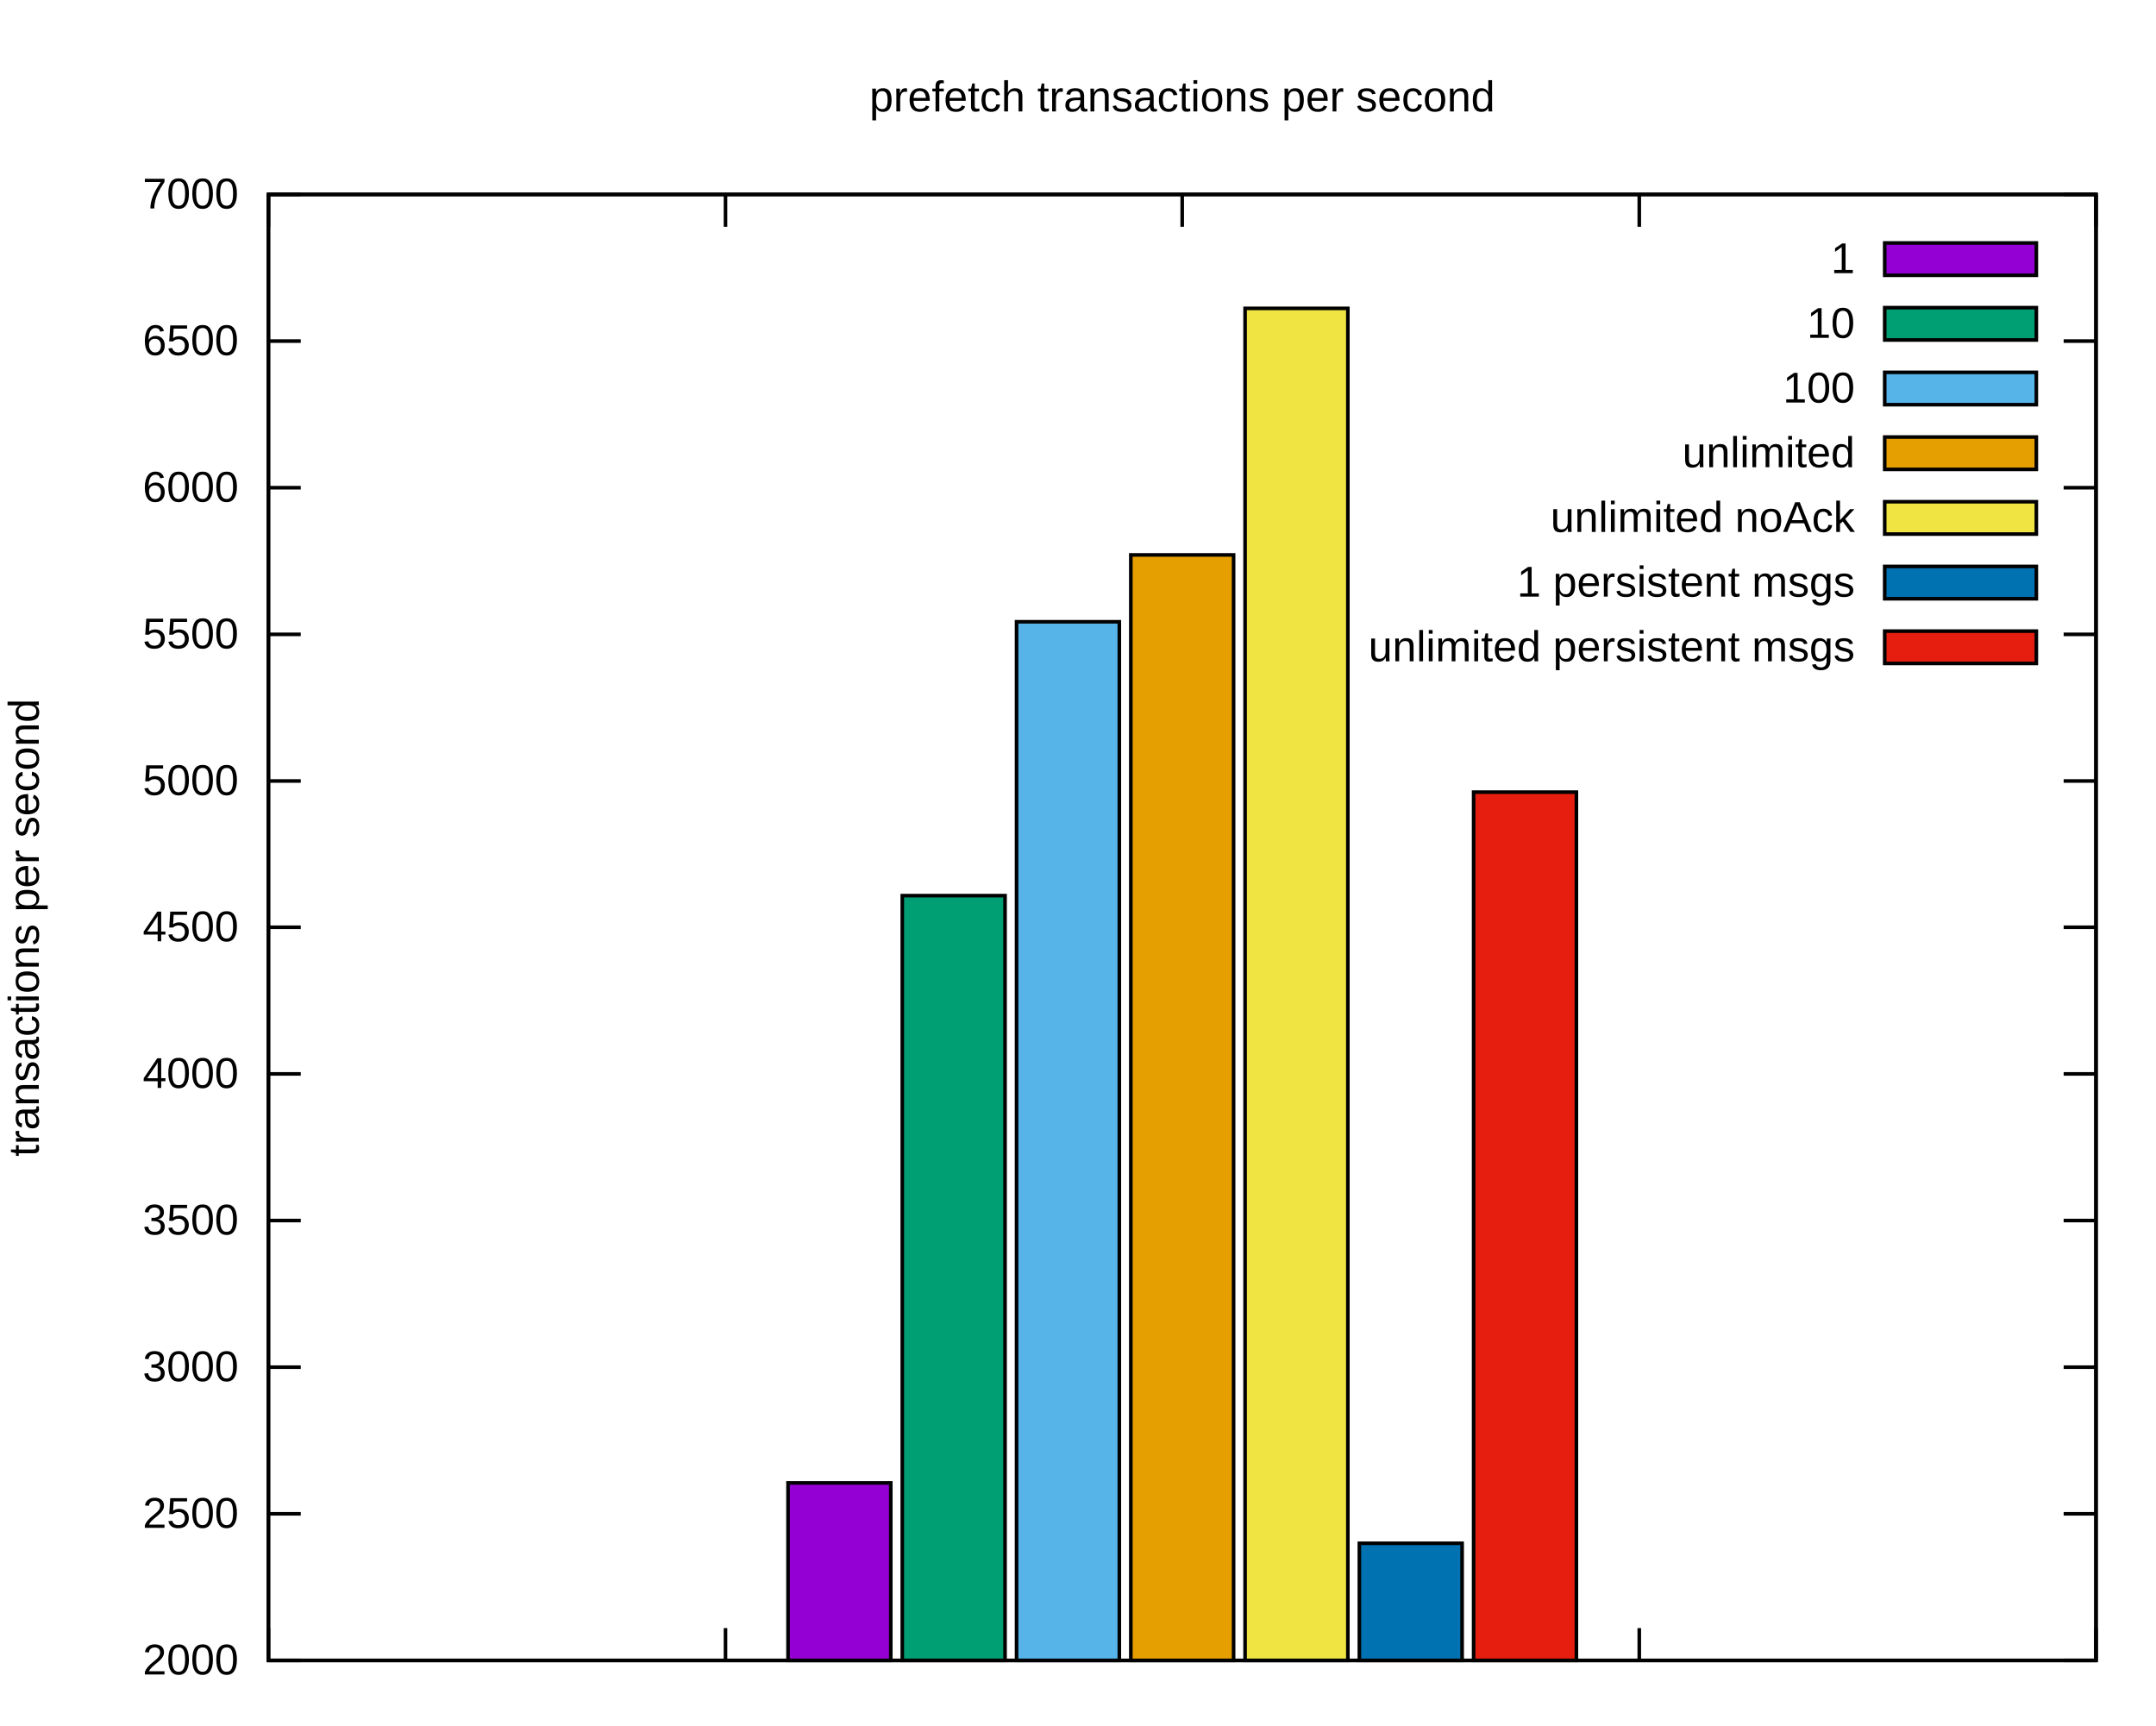
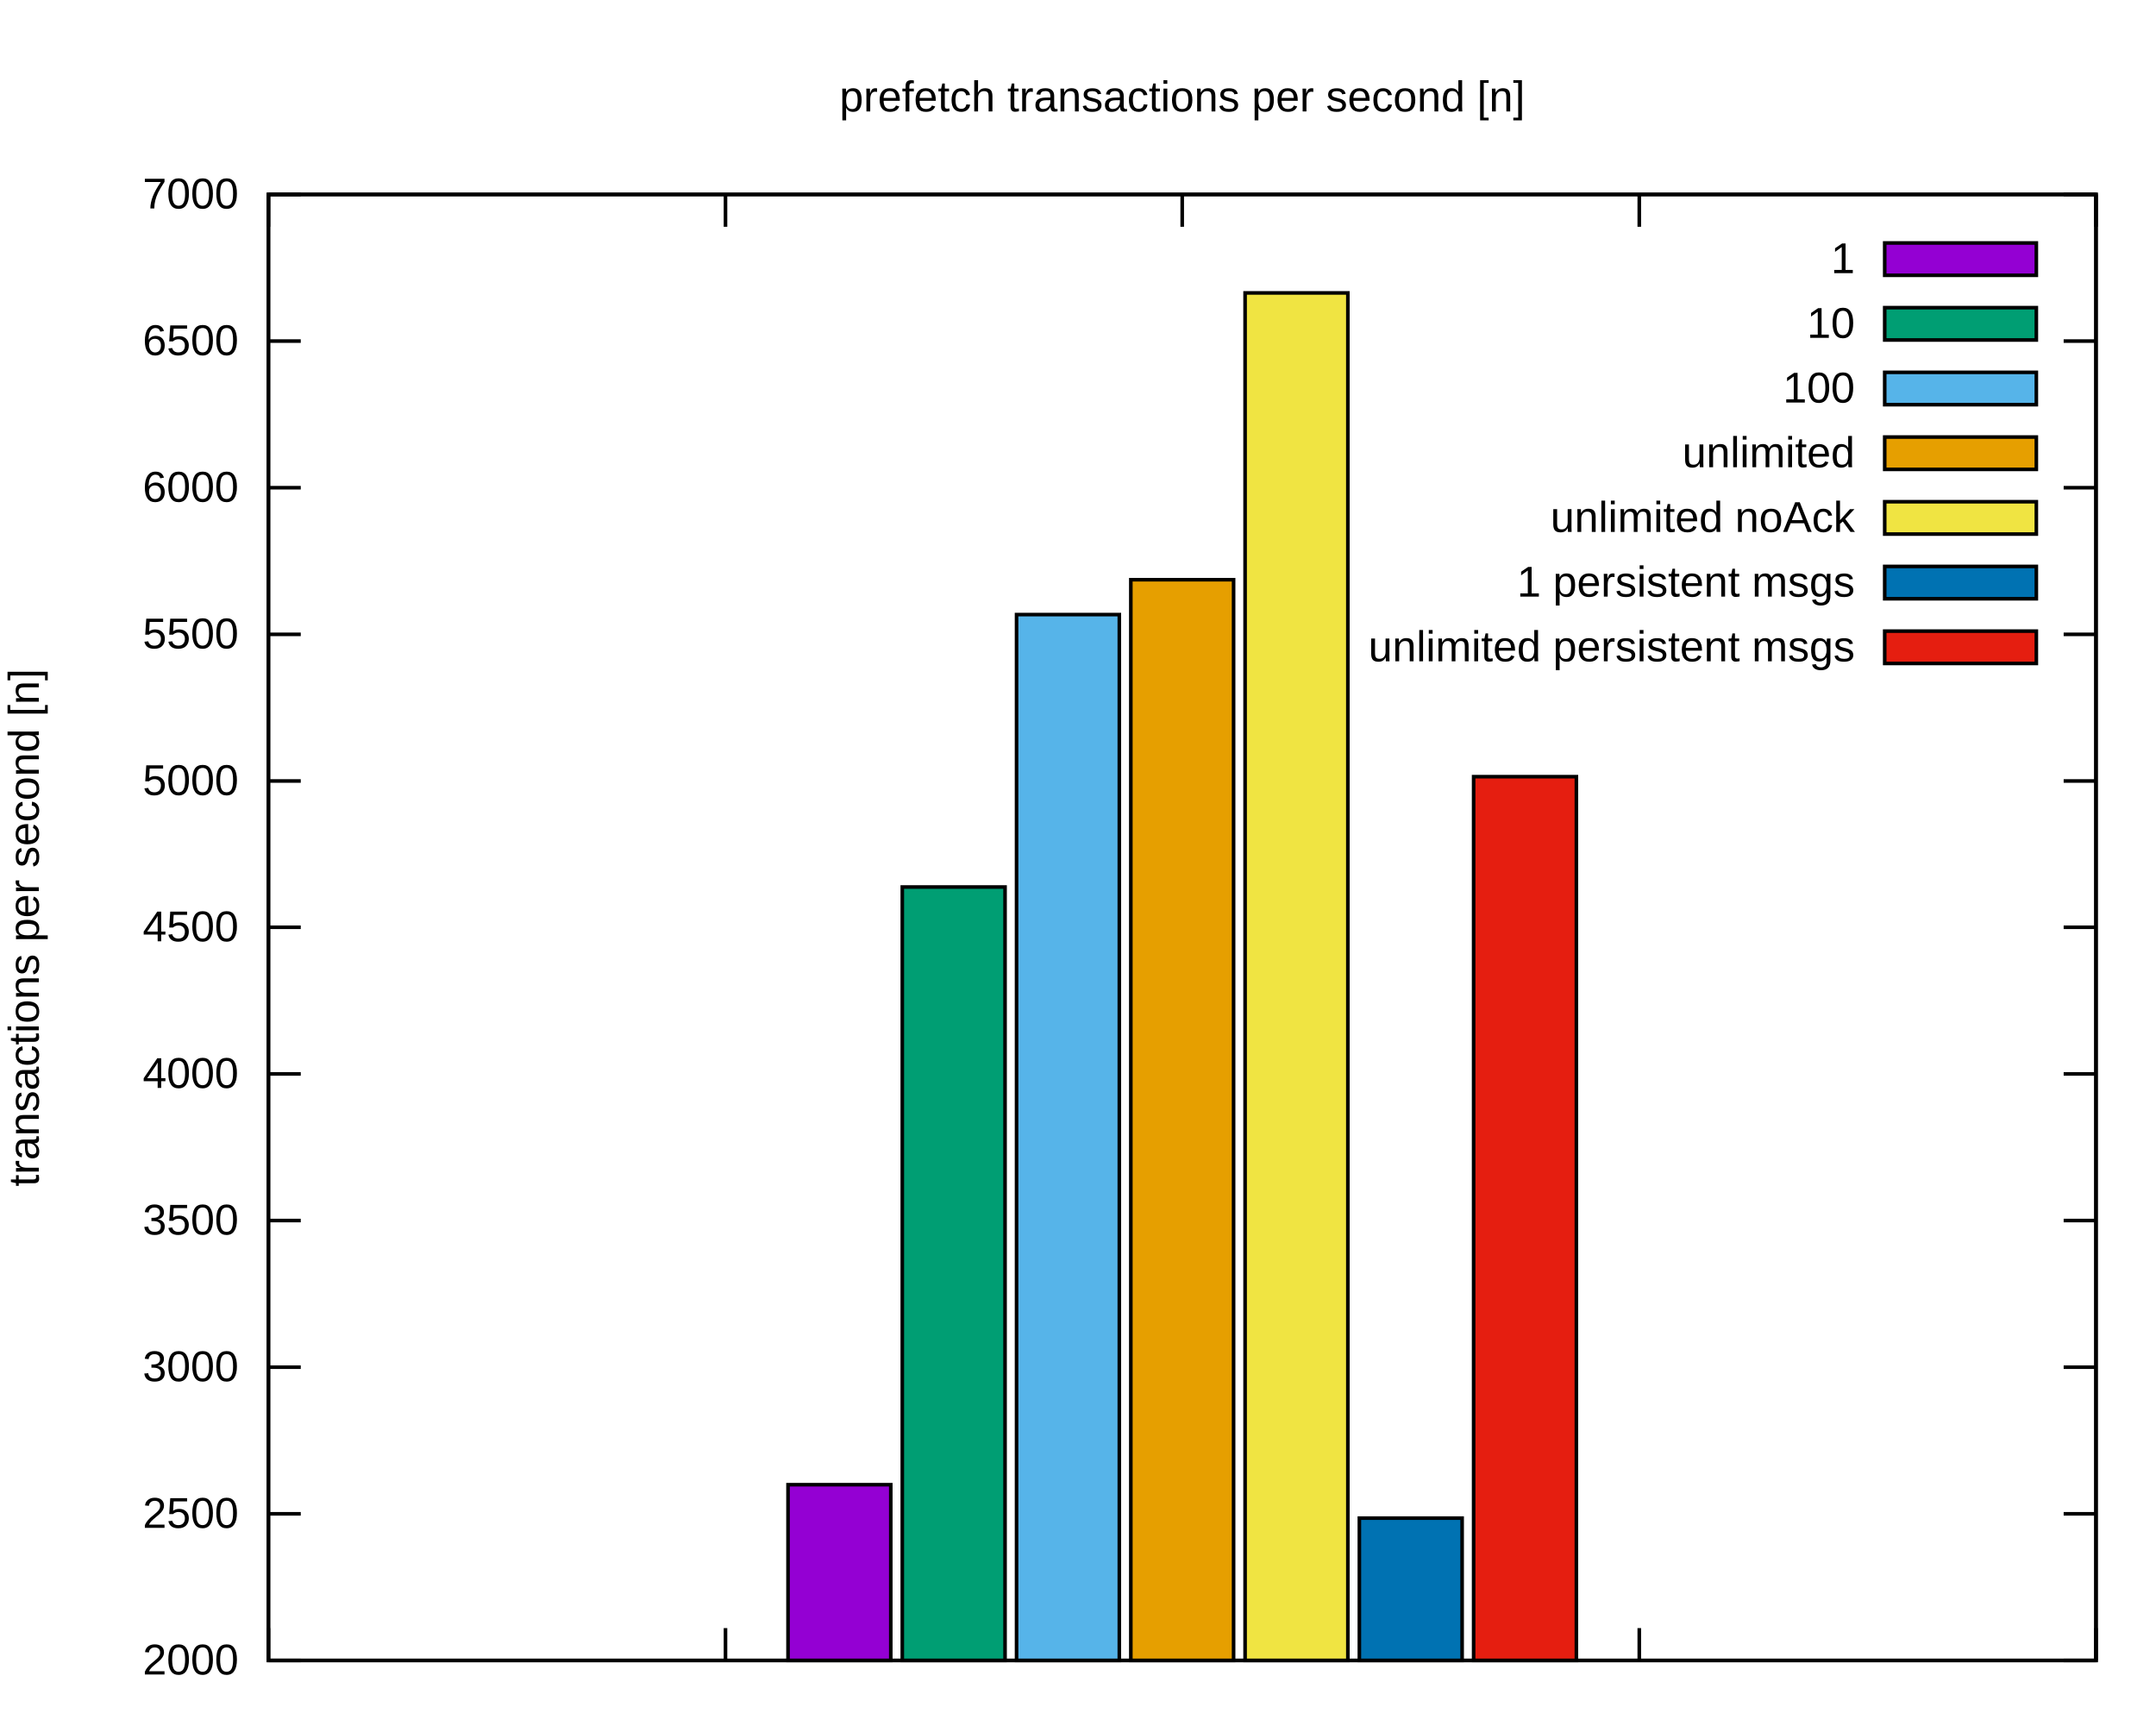
<svg xmlns="http://www.w3.org/2000/svg" xmlns:xlink="http://www.w3.org/1999/xlink" width="600" height="480" viewBox="0 0 600 480">
  <g id="gnuplot_canvas">
    <rect x="0" y="0" width="600" height="480" fill="none" />
    <defs>
      <circle id="gpDot" r="0.5" stroke-width="0.5" />
      <path id="gpPt0" stroke-width="0.222" stroke="currentColor" d="M-1,0 h2 M0,-1 v2" />
      <path id="gpPt1" stroke-width="0.222" stroke="currentColor" d="M-1,-1 L1,1 M1,-1 L-1,1" />
      <path id="gpPt2" stroke-width="0.222" stroke="currentColor" d="M-1,0 L1,0 M0,-1 L0,1 M-1,-1 L1,1 M-1,1 L1,-1" />
      <rect id="gpPt3" stroke-width="0.222" stroke="currentColor" x="-1" y="-1" width="2" height="2" />
      <rect id="gpPt4" stroke-width="0.222" stroke="currentColor" fill="currentColor" x="-1" y="-1" width="2" height="2" />
      <circle id="gpPt5" stroke-width="0.222" stroke="currentColor" cx="0" cy="0" r="1" />
      <use xlink:href="#gpPt5" id="gpPt6" fill="currentColor" stroke="none" />
      <path id="gpPt7" stroke-width="0.222" stroke="currentColor" d="M0,-1.33 L-1.33,0.67 L1.33,0.67 z" />
      <use xlink:href="#gpPt7" id="gpPt8" fill="currentColor" stroke="none" />
      <use xlink:href="#gpPt7" id="gpPt9" stroke="currentColor" transform="rotate(180)" />
      <use xlink:href="#gpPt9" id="gpPt10" fill="currentColor" stroke="none" />
      <use xlink:href="#gpPt3" id="gpPt11" stroke="currentColor" transform="rotate(45)" />
      <use xlink:href="#gpPt11" id="gpPt12" fill="currentColor" stroke="none" />
      <path id="gpPt13" stroke-width="0.222" stroke="currentColor" d="M0,1.330 L1.265,0.411 L0.782,-1.067 L-0.782,-1.076 L-1.265,0.411 z" />
      <use xlink:href="#gpPt13" id="gpPt14" fill="currentColor" stroke="none" />
      <filter id="textbox" filterUnits="objectBoundingBox" x="0" y="0" height="1" width="1">
        <feFlood flood-color="white" flood-opacity="1" result="bgnd" />
        <feComposite in="SourceGraphic" in2="bgnd" operator="atop" />
      </filter>
      <filter id="greybox" filterUnits="objectBoundingBox" x="0" y="0" height="1" width="1">
        <feFlood flood-color="lightgrey" flood-opacity="1" result="grey" />
        <feComposite in="SourceGraphic" in2="grey" operator="atop" />
      </filter>
    </defs>
    <g fill="none" color="white" stroke="currentColor" stroke-width="1.00" stroke-linecap="butt" stroke-linejoin="miter">
</g>
    <g fill="none" color="black" stroke="currentColor" stroke-width="1.00" stroke-linecap="butt" stroke-linejoin="miter">
      <path stroke="black" d="M74.7,462.0 L83.7,462.0 M583.3,462.0 L574.3,462.0  " />
      <g transform="translate(66.4,465.9)" stroke="none" fill="black" font-family="Arial" font-size="12.00" text-anchor="end">
        <text>
          <tspan font-family="Arial"> 2000</tspan>
        </text>
      </g>
    </g>
    <g fill="none" color="black" stroke="currentColor" stroke-width="1.00" stroke-linecap="butt" stroke-linejoin="miter">
      <path stroke="black" d="M74.7,421.2 L83.7,421.2 M583.3,421.2 L574.3,421.2  " />
      <g transform="translate(66.4,425.1)" stroke="none" fill="black" font-family="Arial" font-size="12.00" text-anchor="end">
        <text>
          <tspan font-family="Arial"> 2500</tspan>
        </text>
      </g>
    </g>
    <g fill="none" color="black" stroke="currentColor" stroke-width="1.00" stroke-linecap="butt" stroke-linejoin="miter">
      <path stroke="black" d="M74.7,380.4 L83.7,380.4 M583.3,380.4 L574.3,380.4  " />
      <g transform="translate(66.4,384.3)" stroke="none" fill="black" font-family="Arial" font-size="12.00" text-anchor="end">
        <text>
          <tspan font-family="Arial"> 3000</tspan>
        </text>
      </g>
    </g>
    <g fill="none" color="black" stroke="currentColor" stroke-width="1.00" stroke-linecap="butt" stroke-linejoin="miter">
      <path stroke="black" d="M74.7,339.6 L83.7,339.6 M583.3,339.6 L574.3,339.6  " />
      <g transform="translate(66.4,343.5)" stroke="none" fill="black" font-family="Arial" font-size="12.00" text-anchor="end">
        <text>
          <tspan font-family="Arial"> 3500</tspan>
        </text>
      </g>
    </g>
    <g fill="none" color="black" stroke="currentColor" stroke-width="1.00" stroke-linecap="butt" stroke-linejoin="miter">
      <path stroke="black" d="M74.7,298.8 L83.7,298.8 M583.3,298.8 L574.3,298.8  " />
      <g transform="translate(66.4,302.7)" stroke="none" fill="black" font-family="Arial" font-size="12.00" text-anchor="end">
        <text>
          <tspan font-family="Arial"> 4000</tspan>
        </text>
      </g>
    </g>
    <g fill="none" color="black" stroke="currentColor" stroke-width="1.00" stroke-linecap="butt" stroke-linejoin="miter">
      <path stroke="black" d="M74.7,258.0 L83.7,258.0 M583.3,258.0 L574.3,258.0  " />
      <g transform="translate(66.4,261.9)" stroke="none" fill="black" font-family="Arial" font-size="12.00" text-anchor="end">
        <text>
          <tspan font-family="Arial"> 4500</tspan>
        </text>
      </g>
    </g>
    <g fill="none" color="black" stroke="currentColor" stroke-width="1.00" stroke-linecap="butt" stroke-linejoin="miter">
      <path stroke="black" d="M74.7,217.3 L83.7,217.3 M583.3,217.3 L574.3,217.3  " />
      <g transform="translate(66.4,221.2)" stroke="none" fill="black" font-family="Arial" font-size="12.00" text-anchor="end">
        <text>
          <tspan font-family="Arial"> 5000</tspan>
        </text>
      </g>
    </g>
    <g fill="none" color="black" stroke="currentColor" stroke-width="1.00" stroke-linecap="butt" stroke-linejoin="miter">
      <path stroke="black" d="M74.7,176.5 L83.7,176.5 M583.3,176.5 L574.3,176.5  " />
      <g transform="translate(66.4,180.4)" stroke="none" fill="black" font-family="Arial" font-size="12.00" text-anchor="end">
        <text>
          <tspan font-family="Arial"> 5500</tspan>
        </text>
      </g>
    </g>
    <g fill="none" color="black" stroke="currentColor" stroke-width="1.00" stroke-linecap="butt" stroke-linejoin="miter">
      <path stroke="black" d="M74.7,135.7 L83.7,135.7 M583.3,135.7 L574.3,135.7  " />
      <g transform="translate(66.4,139.6)" stroke="none" fill="black" font-family="Arial" font-size="12.00" text-anchor="end">
        <text>
          <tspan font-family="Arial"> 6000</tspan>
        </text>
      </g>
    </g>
    <g fill="none" color="black" stroke="currentColor" stroke-width="1.00" stroke-linecap="butt" stroke-linejoin="miter">
      <path stroke="black" d="M74.7,94.9 L83.7,94.9 M583.3,94.9 L574.3,94.9  " />
      <g transform="translate(66.4,98.8)" stroke="none" fill="black" font-family="Arial" font-size="12.00" text-anchor="end">
        <text>
          <tspan font-family="Arial"> 6500</tspan>
        </text>
      </g>
    </g>
    <g fill="none" color="black" stroke="currentColor" stroke-width="1.00" stroke-linecap="butt" stroke-linejoin="miter">
      <path stroke="black" d="M74.7,54.1 L83.7,54.1 M583.3,54.1 L574.3,54.1  " />
      <g transform="translate(66.4,58.0)" stroke="none" fill="black" font-family="Arial" font-size="12.00" text-anchor="end">
        <text>
          <tspan font-family="Arial"> 7000</tspan>
        </text>
      </g>
    </g>
    <g fill="none" color="black" stroke="currentColor" stroke-width="1.00" stroke-linecap="butt" stroke-linejoin="miter">
      <path stroke="black" d="M74.7,462.0 L74.7,453.0 M74.7,54.1 L74.7,63.1  " />
    </g>
    <g fill="none" color="black" stroke="currentColor" stroke-width="1.00" stroke-linecap="butt" stroke-linejoin="miter">
      <path stroke="black" d="M201.9,462.0 L201.9,453.0 M201.9,54.1 L201.9,63.1  " />
    </g>
    <g fill="none" color="black" stroke="currentColor" stroke-width="1.00" stroke-linecap="butt" stroke-linejoin="miter">
      <path stroke="black" d="M329.0,462.0 L329.0,453.0 M329.0,54.1 L329.0,63.1  " />
    </g>
    <g fill="none" color="black" stroke="currentColor" stroke-width="1.00" stroke-linecap="butt" stroke-linejoin="miter">
      <path stroke="black" d="M456.2,462.0 L456.2,453.0 M456.2,54.1 L456.2,63.1  " />
    </g>
    <g fill="none" color="black" stroke="currentColor" stroke-width="1.00" stroke-linecap="butt" stroke-linejoin="miter">
      <path stroke="black" d="M583.3,462.0 L583.3,453.0 M583.3,54.1 L583.3,63.1  " />
    </g>
    <g fill="none" color="black" stroke="currentColor" stroke-width="1.00" stroke-linecap="butt" stroke-linejoin="miter">
</g>
    <g fill="none" color="black" stroke="currentColor" stroke-width="1.00" stroke-linecap="butt" stroke-linejoin="miter">
      <path stroke="black" d="M74.7,54.1 L74.7,462.0 L583.3,462.0 L583.3,54.1 L74.7,54.1 Z  " />
    </g>
    <g fill="none" color="black" stroke="currentColor" stroke-width="1.00" stroke-linecap="butt" stroke-linejoin="miter">
      <g transform="translate(10.8,258.1) rotate(270)" stroke="none" fill="black" font-family="Arial" font-size="12.00" text-anchor="middle">
        <text>
-           <tspan font-family="Arial">transactions per second</tspan>
+           <tspan font-family="Arial">transactions per second [n]</tspan>
        </text>
      </g>
    </g>
    <g fill="none" color="black" stroke="currentColor" stroke-width="1.00" stroke-linecap="butt" stroke-linejoin="miter">
      <g transform="translate(329.0,31.0)" stroke="none" fill="black" font-family="Arial" font-size="12.00" text-anchor="middle">
        <text>
-           <tspan font-family="Arial">prefetch transactions per second</tspan>
+           <tspan font-family="Arial">prefetch transactions per second [n]</tspan>
        </text>
      </g>
    </g>
    <g id="gnuplot_plot_1">
      <g fill="none" color="black" stroke="currentColor" stroke-width="1.00" stroke-linecap="butt" stroke-linejoin="miter">
        <g transform="translate(516.2,76.0)" stroke="none" fill="black" font-family="Arial" font-size="12.00" text-anchor="end">
          <text>
            <tspan font-family="Arial">1</tspan>
          </text>
        </g>
      </g>
      <g fill="none" color="black" stroke="currentColor" stroke-width="1.00" stroke-linecap="butt" stroke-linejoin="miter">
        <g stroke="none" shape-rendering="crispEdges">
          <polygon fill="rgb(148,   0, 211)" points="524.5,76.6 566.7,76.6 566.7,67.6 524.5,67.6 " />
        </g>
        <path stroke="black" d="M524.5,76.6 L566.7,76.6 L566.7,67.6 L524.5,67.6 L524.5,76.6 Z  " />
      </g>
      <g fill="none" color="black" stroke="currentColor" stroke-width="1.00" stroke-linecap="butt" stroke-linejoin="miter">
        <g stroke="none" shape-rendering="crispEdges">
-           <polygon fill="rgb(148,   0, 211)" points="219.3,462.0 248.0,462.0 248.0,412.5 219.3,412.5 " />
-         </g>
-         <path stroke="black" d="M219.3,462.0 L219.3,412.6 L247.9,412.6 L247.9,462.0 L219.3,462.0 Z  " />
+           <polygon fill="rgb(148,   0, 211)" points="219.3,462.0 248.0,462.0 248.0,413.0 219.3,413.0 " />
+         </g>
+         <path stroke="black" d="M219.3,462.0 L219.3,413.1 L247.9,413.1 L247.9,462.0 L219.3,462.0 Z  " />
      </g>
      <g fill="none" color="black" stroke="currentColor" stroke-width="1.00" stroke-linecap="butt" stroke-linejoin="miter">
</g>
    </g>
    <g id="gnuplot_plot_2">
      <g fill="none" color="black" stroke="currentColor" stroke-width="1.00" stroke-linecap="butt" stroke-linejoin="miter">
        <g transform="translate(516.2,94.0)" stroke="none" fill="black" font-family="Arial" font-size="12.00" text-anchor="end">
          <text>
            <tspan font-family="Arial">10</tspan>
          </text>
        </g>
      </g>
      <g fill="none" color="black" stroke="currentColor" stroke-width="1.00" stroke-linecap="butt" stroke-linejoin="miter">
        <g stroke="none" shape-rendering="crispEdges">
          <polygon fill="rgb(  0, 158, 115)" points="524.5,94.6 566.7,94.6 566.7,85.6 524.5,85.6 " />
        </g>
        <path stroke="black" d="M524.5,94.6 L566.7,94.6 L566.7,85.6 L524.5,85.6 L524.5,94.6 Z  " />
      </g>
      <g fill="none" color="black" stroke="currentColor" stroke-width="1.00" stroke-linecap="butt" stroke-linejoin="miter">
        <g stroke="none" shape-rendering="crispEdges">
-           <polygon fill="rgb(  0, 158, 115)" points="251.1,462.0 279.8,462.0 279.8,249.1 251.1,249.1 " />
-         </g>
-         <path stroke="black" d="M251.1,462.0 L251.1,249.2 L279.7,249.2 L279.7,462.0 L251.1,462.0 Z  " />
+           <polygon fill="rgb(  0, 158, 115)" points="251.1,462.0 279.8,462.0 279.8,246.7 251.1,246.7 " />
+         </g>
+         <path stroke="black" d="M251.1,462.0 L251.1,246.8 L279.7,246.8 L279.7,462.0 L251.1,462.0 Z  " />
      </g>
      <g fill="none" color="black" stroke="currentColor" stroke-width="1.00" stroke-linecap="butt" stroke-linejoin="miter">
</g>
    </g>
    <g id="gnuplot_plot_3">
      <g fill="none" color="black" stroke="currentColor" stroke-width="1.00" stroke-linecap="butt" stroke-linejoin="miter">
        <g transform="translate(516.2,112.0)" stroke="none" fill="black" font-family="Arial" font-size="12.00" text-anchor="end">
          <text>
            <tspan font-family="Arial">100</tspan>
          </text>
        </g>
      </g>
      <g fill="none" color="black" stroke="currentColor" stroke-width="1.00" stroke-linecap="butt" stroke-linejoin="miter">
        <g stroke="none" shape-rendering="crispEdges">
          <polygon fill="rgb( 86, 180, 233)" points="524.5,112.6 566.7,112.6 566.7,103.6 524.5,103.6 " />
        </g>
        <path stroke="black" d="M524.5,112.6 L566.7,112.6 L566.7,103.6 L524.5,103.6 L524.5,112.6 Z  " />
      </g>
      <g fill="none" color="black" stroke="currentColor" stroke-width="1.00" stroke-linecap="butt" stroke-linejoin="miter">
        <g stroke="none" shape-rendering="crispEdges">
-           <polygon fill="rgb( 86, 180, 233)" points="282.9,462.0 311.6,462.0 311.6,172.9 282.9,172.9 " />
-         </g>
-         <path stroke="black" d="M282.9,462.0 L282.9,173.0 L311.5,173.0 L311.5,462.0 L282.9,462.0 Z  " />
+           <polygon fill="rgb( 86, 180, 233)" points="282.9,462.0 311.6,462.0 311.6,170.9 282.9,170.9 " />
+         </g>
+         <path stroke="black" d="M282.9,462.0 L282.9,171.0 L311.5,171.0 L311.5,462.0 L282.9,462.0 Z  " />
      </g>
      <g fill="none" color="black" stroke="currentColor" stroke-width="1.00" stroke-linecap="butt" stroke-linejoin="miter">
</g>
    </g>
    <g id="gnuplot_plot_4">
      <g fill="none" color="black" stroke="currentColor" stroke-width="1.00" stroke-linecap="butt" stroke-linejoin="miter">
        <g transform="translate(516.2,130.0)" stroke="none" fill="black" font-family="Arial" font-size="12.00" text-anchor="end">
          <text>
            <tspan font-family="Arial">unlimited</tspan>
          </text>
        </g>
      </g>
      <g fill="none" color="black" stroke="currentColor" stroke-width="1.00" stroke-linecap="butt" stroke-linejoin="miter">
        <g stroke="none" shape-rendering="crispEdges">
          <polygon fill="rgb(230, 159,   0)" points="524.5,130.6 566.7,130.6 566.7,121.6 524.5,121.6 " />
        </g>
        <path stroke="black" d="M524.5,130.6 L566.7,130.6 L566.7,121.6 L524.5,121.6 L524.5,130.6 Z  " />
      </g>
      <g fill="none" color="black" stroke="currentColor" stroke-width="1.00" stroke-linecap="butt" stroke-linejoin="miter">
        <g stroke="none" shape-rendering="crispEdges">
-           <polygon fill="rgb(230, 159,   0)" points="314.7,462.0 343.4,462.0 343.4,154.3 314.7,154.3 " />
-         </g>
-         <path stroke="black" d="M314.7,462.0 L314.7,154.4 L343.3,154.4 L343.3,462.0 L314.7,462.0 Z  " />
+           <polygon fill="rgb(230, 159,   0)" points="314.7,462.0 343.4,462.0 343.4,161.2 314.7,161.2 " />
+         </g>
+         <path stroke="black" d="M314.7,462.0 L314.7,161.3 L343.3,161.3 L343.3,462.0 L314.7,462.0 Z  " />
      </g>
      <g fill="none" color="black" stroke="currentColor" stroke-width="1.00" stroke-linecap="butt" stroke-linejoin="miter">
</g>
    </g>
    <g id="gnuplot_plot_5">
      <g fill="none" color="black" stroke="currentColor" stroke-width="1.00" stroke-linecap="butt" stroke-linejoin="miter">
        <g transform="translate(516.2,148.0)" stroke="none" fill="black" font-family="Arial" font-size="12.00" text-anchor="end">
          <text>
            <tspan font-family="Arial">unlimited noAck</tspan>
          </text>
        </g>
      </g>
      <g fill="none" color="black" stroke="currentColor" stroke-width="1.00" stroke-linecap="butt" stroke-linejoin="miter">
        <g stroke="none" shape-rendering="crispEdges">
          <polygon fill="rgb(240, 228,  66)" points="524.5,148.6 566.7,148.6 566.7,139.6 524.5,139.6 " />
        </g>
        <path stroke="black" d="M524.5,148.6 L566.7,148.6 L566.7,139.6 L524.5,139.6 L524.5,148.6 Z  " />
      </g>
      <g fill="none" color="black" stroke="currentColor" stroke-width="1.00" stroke-linecap="butt" stroke-linejoin="miter">
        <g stroke="none" shape-rendering="crispEdges">
-           <polygon fill="rgb(240, 228,  66)" points="346.5,462.0 375.2,462.0 375.2,85.7 346.5,85.7 " />
-         </g>
-         <path stroke="black" d="M346.5,462.0 L346.5,85.8 L375.1,85.8 L375.1,462.0 L346.5,462.0 Z  " />
+           <polygon fill="rgb(240, 228,  66)" points="346.5,462.0 375.2,462.0 375.2,81.4 346.5,81.4 " />
+         </g>
+         <path stroke="black" d="M346.5,462.0 L346.5,81.5 L375.1,81.5 L375.1,462.0 L346.5,462.0 Z  " />
      </g>
      <g fill="none" color="black" stroke="currentColor" stroke-width="1.00" stroke-linecap="butt" stroke-linejoin="miter">
</g>
    </g>
    <g id="gnuplot_plot_6">
      <g fill="none" color="black" stroke="currentColor" stroke-width="1.00" stroke-linecap="butt" stroke-linejoin="miter">
        <g transform="translate(516.2,166.0)" stroke="none" fill="black" font-family="Arial" font-size="12.00" text-anchor="end">
          <text>
            <tspan font-family="Arial">1 persistent msgs</tspan>
          </text>
        </g>
      </g>
      <g fill="none" color="black" stroke="currentColor" stroke-width="1.00" stroke-linecap="butt" stroke-linejoin="miter">
        <g stroke="none" shape-rendering="crispEdges">
          <polygon fill="rgb(  0, 114, 178)" points="524.5,166.6 566.7,166.6 566.7,157.6 524.5,157.6 " />
        </g>
        <path stroke="black" d="M524.5,166.6 L566.7,166.6 L566.7,157.6 L524.5,157.6 L524.5,166.6 Z  " />
      </g>
      <g fill="none" color="black" stroke="currentColor" stroke-width="1.00" stroke-linecap="butt" stroke-linejoin="miter">
        <g stroke="none" shape-rendering="crispEdges">
-           <polygon fill="rgb(  0, 114, 178)" points="378.3,462.0 407.0,462.0 407.0,429.3 378.3,429.3 " />
-         </g>
-         <path stroke="black" d="M378.3,462.0 L378.3,429.4 L406.9,429.4 L406.9,462.0 L378.3,462.0 Z  " />
+           <polygon fill="rgb(  0, 114, 178)" points="378.3,462.0 407.0,462.0 407.0,422.3 378.3,422.3 " />
+         </g>
+         <path stroke="black" d="M378.3,462.0 L378.3,422.4 L406.9,422.4 L406.9,462.0 L378.3,462.0 Z  " />
      </g>
      <g fill="none" color="black" stroke="currentColor" stroke-width="1.00" stroke-linecap="butt" stroke-linejoin="miter">
</g>
    </g>
    <g id="gnuplot_plot_7">
      <g fill="none" color="black" stroke="currentColor" stroke-width="1.00" stroke-linecap="butt" stroke-linejoin="miter">
        <g transform="translate(516.2,184.0)" stroke="none" fill="black" font-family="Arial" font-size="12.00" text-anchor="end">
          <text>
            <tspan font-family="Arial">unlimited persistent msgs</tspan>
          </text>
        </g>
      </g>
      <g fill="none" color="black" stroke="currentColor" stroke-width="1.00" stroke-linecap="butt" stroke-linejoin="miter">
        <g stroke="none" shape-rendering="crispEdges">
          <polygon fill="rgb(229,  30,  16)" points="524.5,184.6 566.7,184.6 566.7,175.6 524.5,175.6 " />
        </g>
        <path stroke="black" d="M524.5,184.6 L566.7,184.6 L566.7,175.6 L524.5,175.6 L524.5,184.6 Z  " />
      </g>
      <g fill="none" color="black" stroke="currentColor" stroke-width="1.00" stroke-linecap="butt" stroke-linejoin="miter">
        <g stroke="none" shape-rendering="crispEdges">
-           <polygon fill="rgb(229,  30,  16)" points="410.1,462.0 438.8,462.0 438.8,220.3 410.1,220.3 " />
-         </g>
-         <path stroke="black" d="M410.1,462.0 L410.1,220.4 L438.7,220.4 L438.7,462.0 L410.1,462.0 Z  " />
+           <polygon fill="rgb(229,  30,  16)" points="410.1,462.0 438.8,462.0 438.8,216.0 410.1,216.0 " />
+         </g>
+         <path stroke="black" d="M410.1,462.0 L410.1,216.1 L438.7,216.1 L438.7,462.0 L410.1,462.0 Z  " />
      </g>
      <g fill="none" color="black" stroke="currentColor" stroke-width="1.00" stroke-linecap="butt" stroke-linejoin="miter">
</g>
    </g>
    <g fill="none" color="white" stroke="rgb(229,  30,  16)" stroke-width="2.00" stroke-linecap="butt" stroke-linejoin="miter">
</g>
    <g fill="none" color="black" stroke="currentColor" stroke-width="2.00" stroke-linecap="butt" stroke-linejoin="miter">
</g>
    <g fill="none" color="black" stroke="black" stroke-width="1.00" stroke-linecap="butt" stroke-linejoin="miter">
</g>
    <g fill="none" color="black" stroke="currentColor" stroke-width="1.00" stroke-linecap="butt" stroke-linejoin="miter">
      <path stroke="black" d="M74.7,54.1 L74.7,462.0 L583.3,462.0 L583.3,54.1 L74.7,54.1 Z  " />
    </g>
    <g fill="none" color="black" stroke="currentColor" stroke-width="1.00" stroke-linecap="butt" stroke-linejoin="miter">
</g>
  </g>
</svg>
